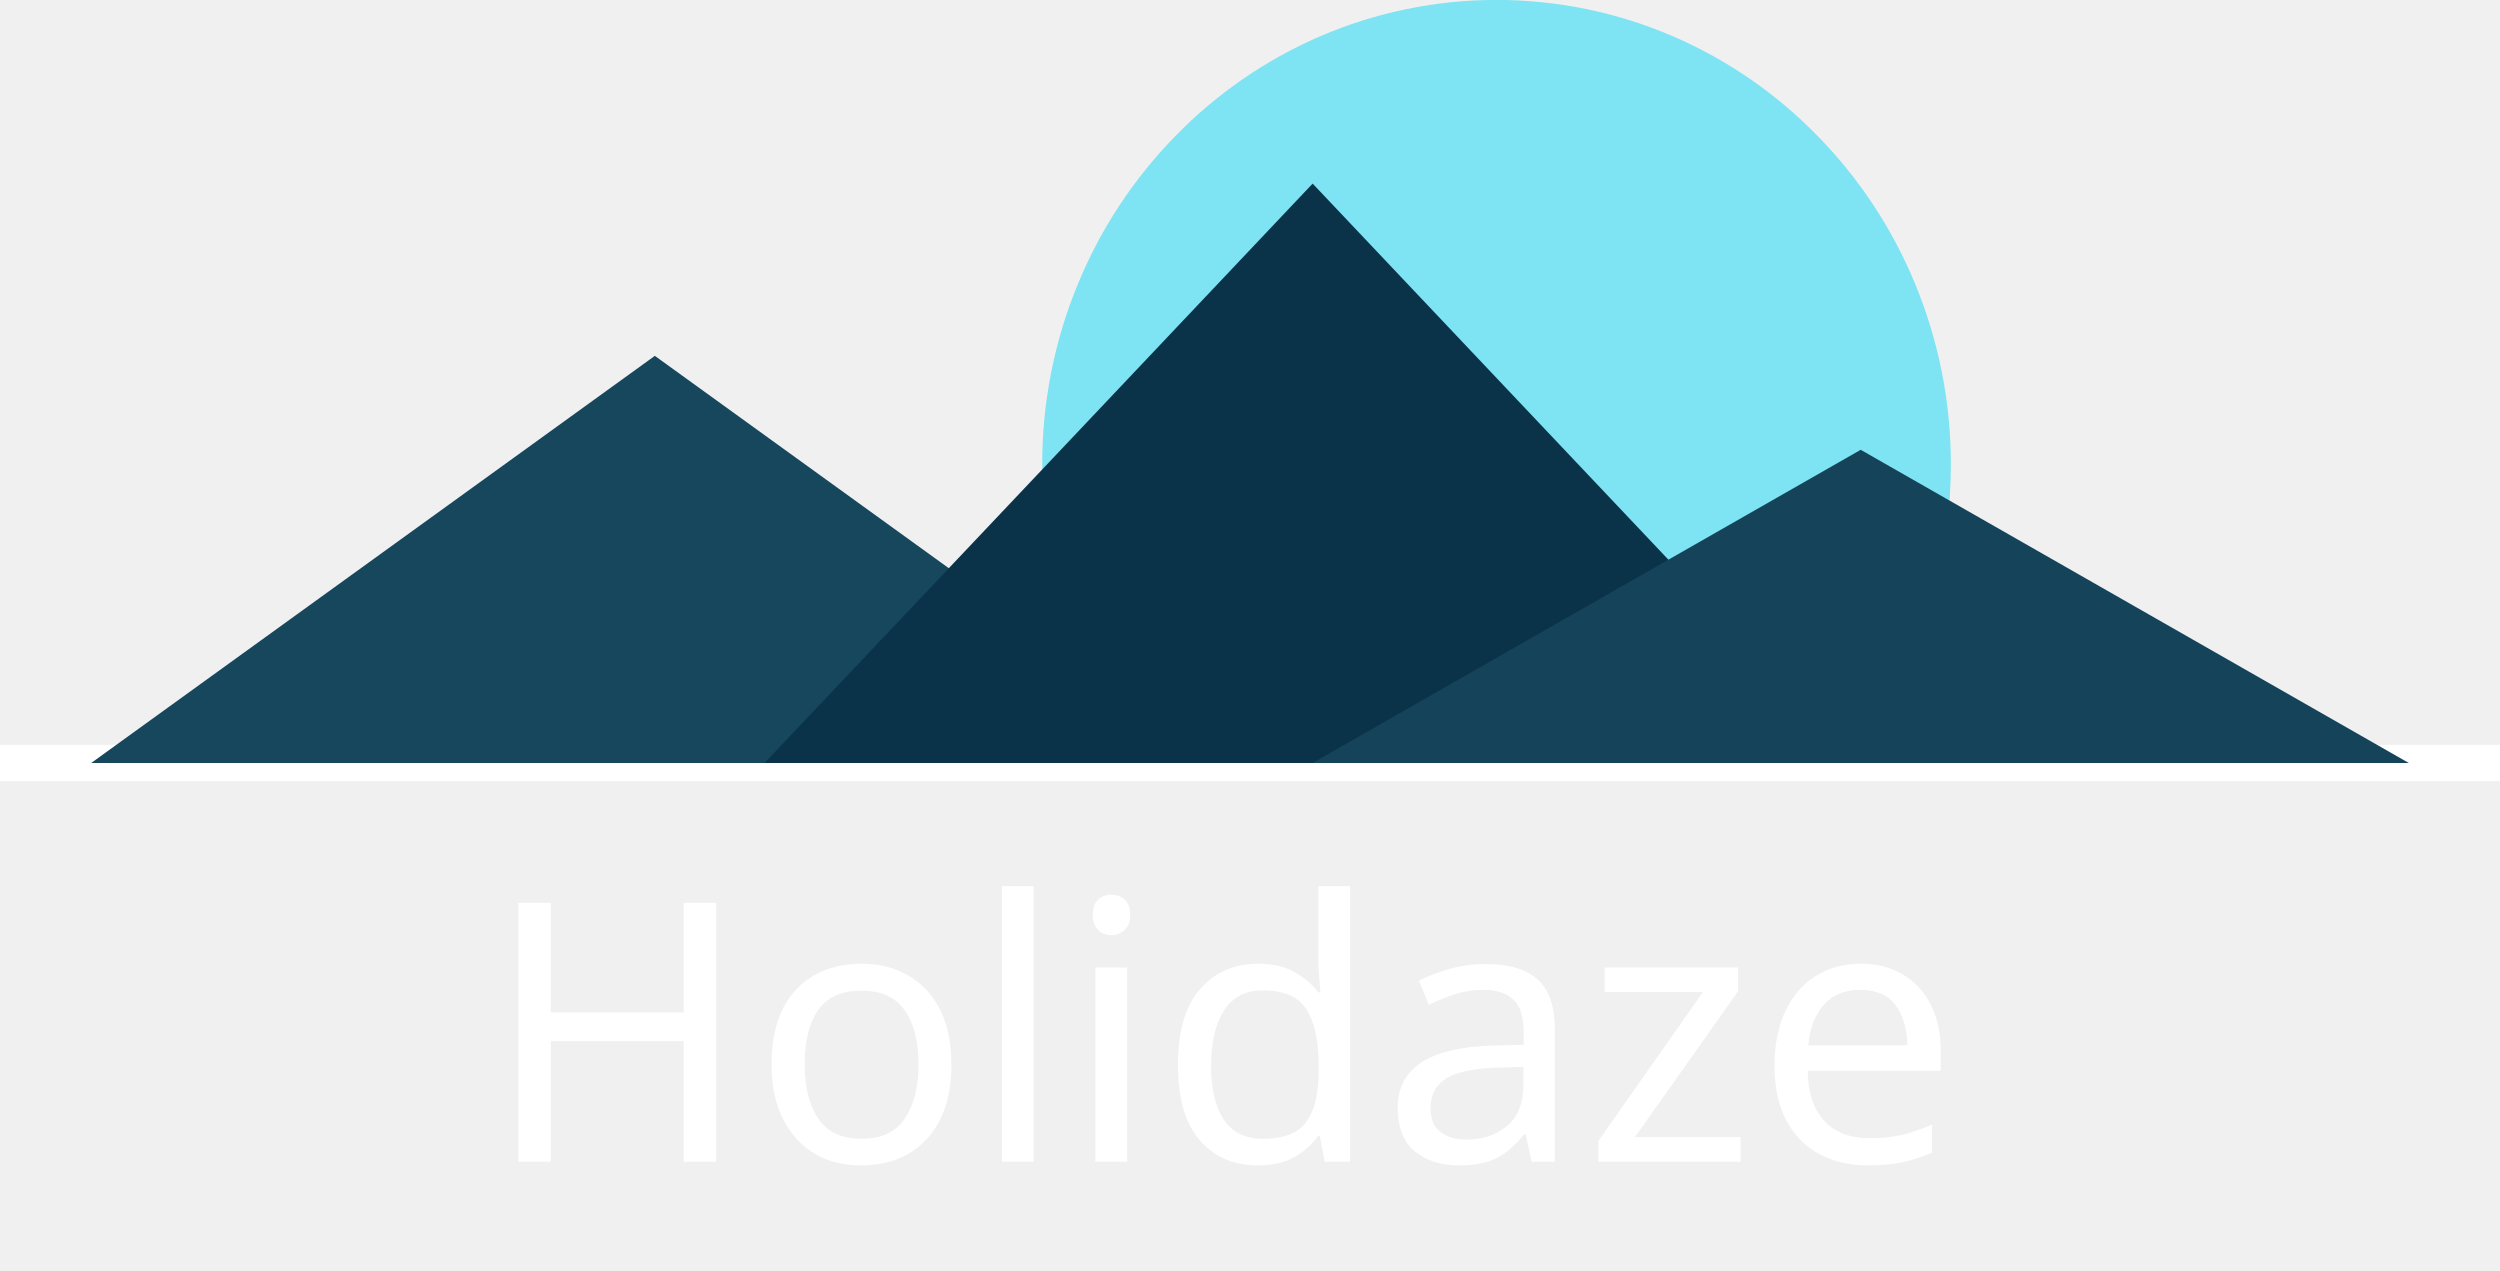
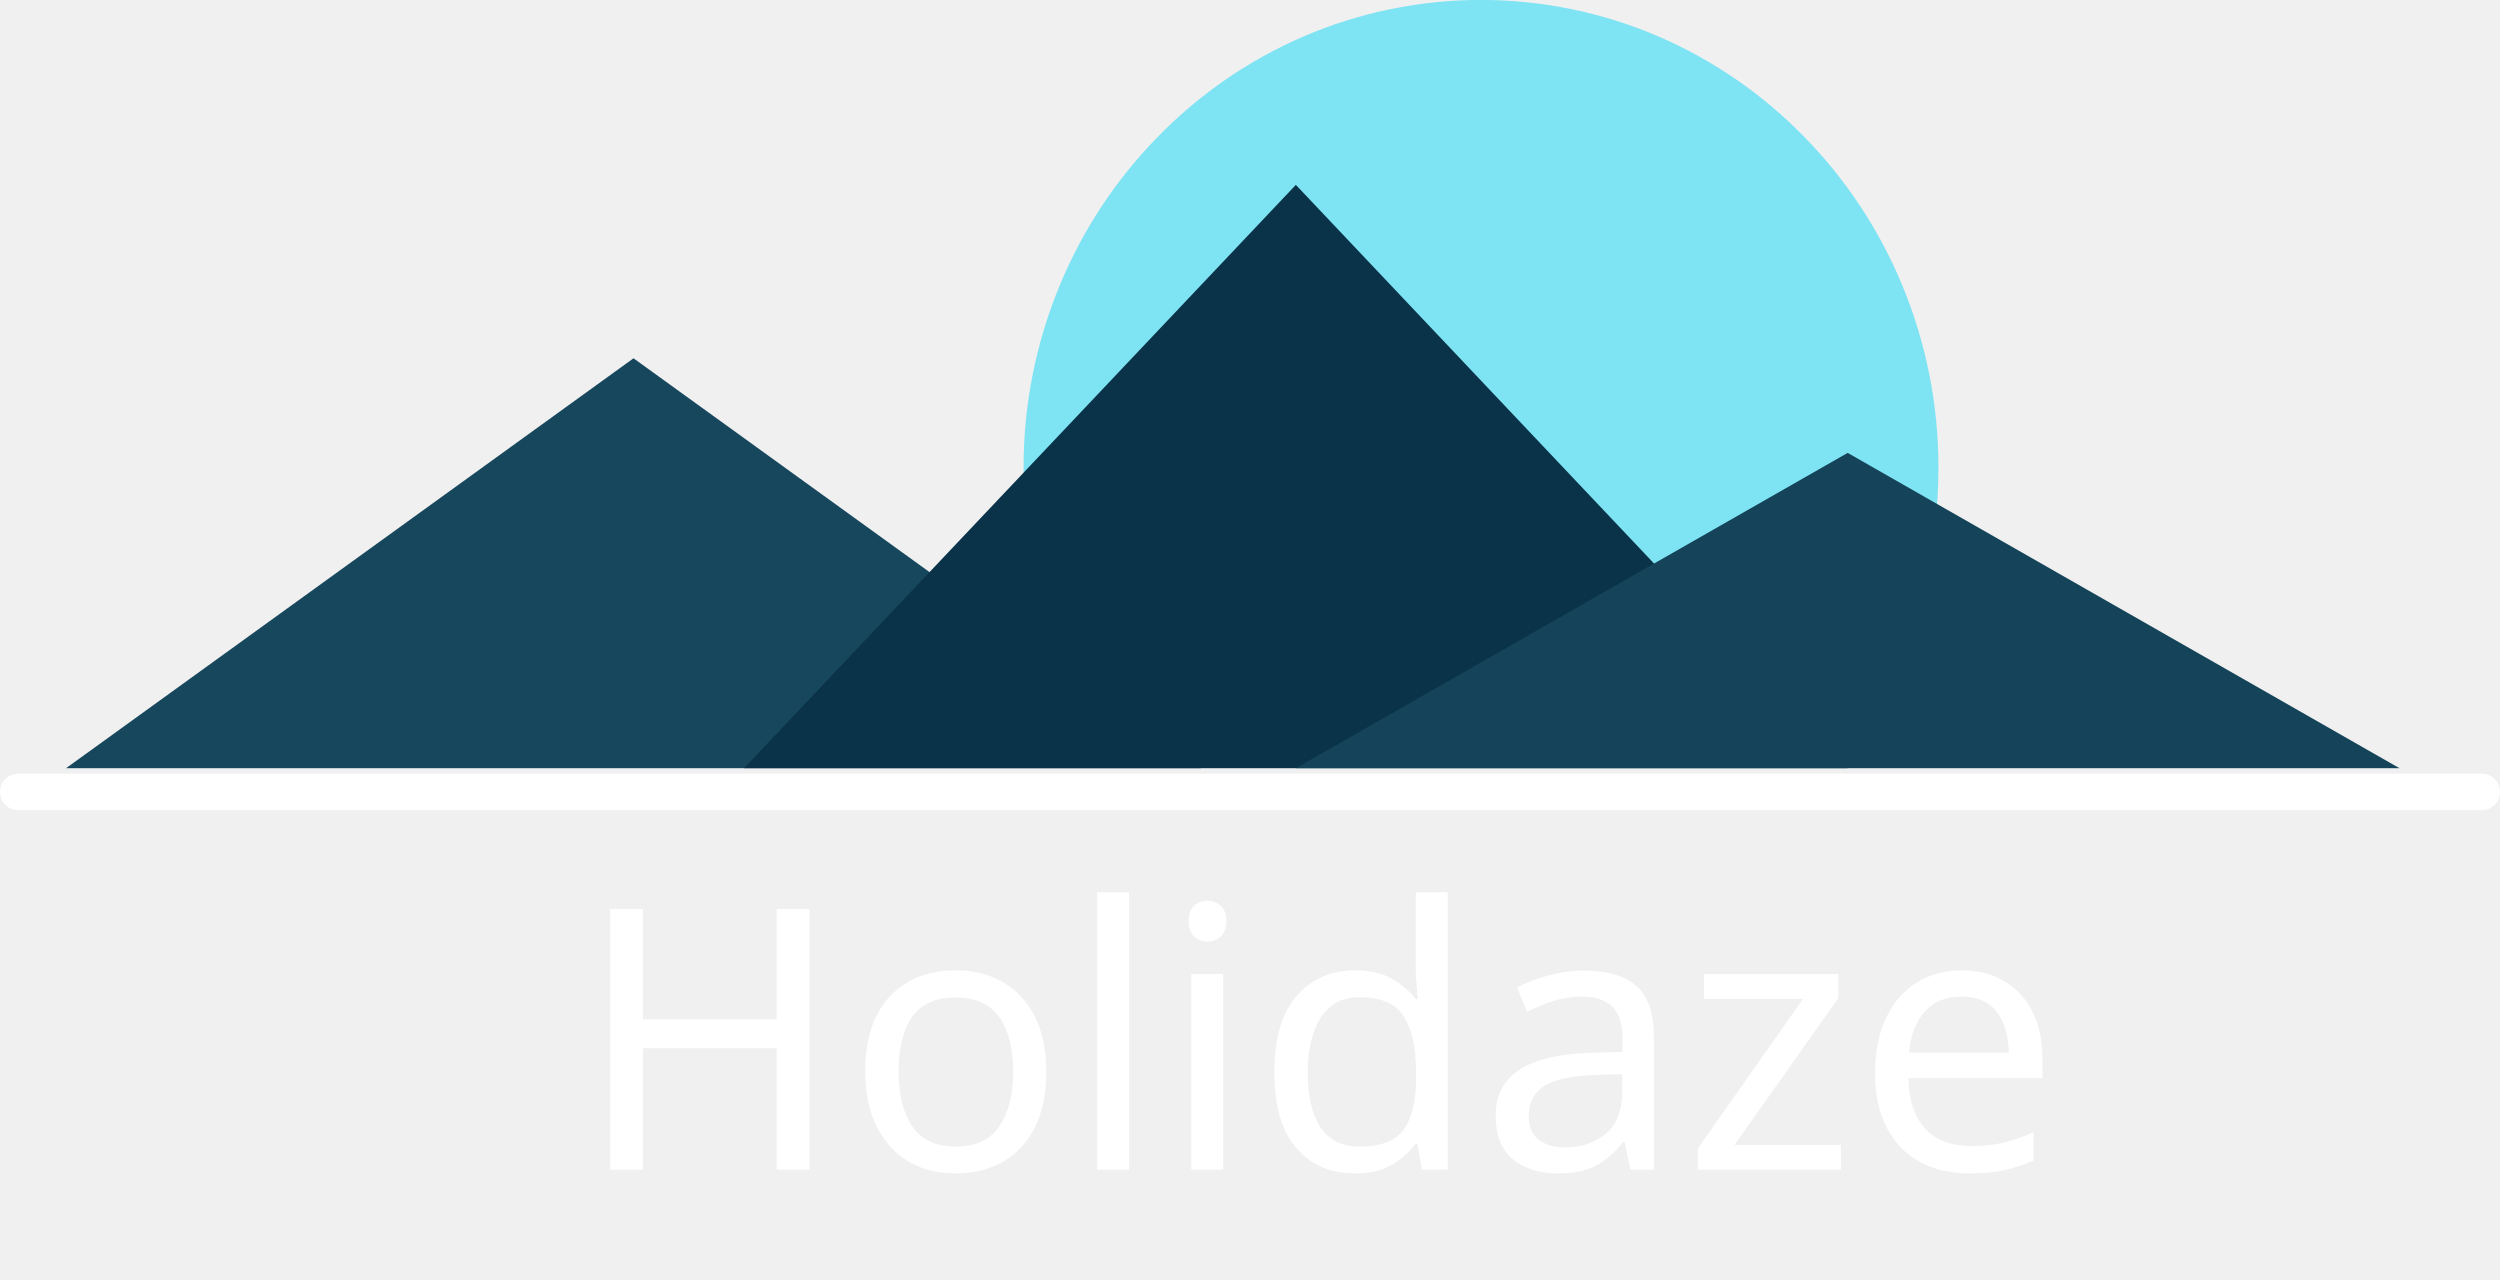
- <svg xmlns="http://www.w3.org/2000/svg" width="137.94" height="70.099" viewBox="0 0 137.94 70.099">
-   <g id="Group_62" data-name="Group 62" transform="translate(-54.926 -23.048)">
-     <g id="Group_63" data-name="Group 63" transform="translate(-4 1)">
-       <text id="Holidaze" transform="translate(85.584 86.147)" fill="#fff" font-size="20" font-family="FinalSix-Thin, FinalSix" font-weight="200">
+ <svg xmlns="http://www.w3.org/2000/svg" width="137" height="70.099" viewBox="0 0 137 70.099">
+   <g id="Group_145" data-name="Group 145" transform="translate(-54.34 -23.048)">
+     <g id="Group_63" data-name="Group 63" transform="translate(-6 1)">
+       <text id="Holidaze" transform="translate(91.84 86.147)" fill="#fff" font-size="20" font-family="FinalSix-Thin, FinalSix" font-weight="200">
        <tspan x="0" y="0">Holidaze</tspan>
      </text>
      <g id="Group_52" data-name="Group 52" transform="translate(63.497 15.067)">
+         <rect id="Rectangle_135" data-name="Rectangle 135" width="137" height="2" rx="1" transform="translate(-3.157 49.379)" fill="#fff" />
        <path id="Subtraction_12" data-name="Subtraction 12" d="M46.711,38.6H3.423A25.839,25.839,0,0,1,.9,32.469,26.269,26.269,0,0,1,0,25.65a26,26,0,0,1,1.97-9.984A25.6,25.6,0,0,1,7.342,7.513a24.959,24.959,0,0,1,7.968-5.5,24.624,24.624,0,0,1,19.514,0,24.96,24.96,0,0,1,7.968,5.5,25.6,25.6,0,0,1,5.372,8.153,26,26,0,0,1,1.97,9.984,26.274,26.274,0,0,1-.9,6.819A25.838,25.838,0,0,1,46.711,38.6Z" transform="translate(52.935 6.98)" fill="#7ee3f2" />
-         <path id="Path_20" data-name="Path 20" d="M3.033,0h137.94" transform="translate(-7.605 49.08)" fill="none" stroke="#fff" stroke-width="2" />
        <path id="Polygon_21" data-name="Polygon 21" d="M31.1,0l31.1,22.465H0Z" transform="translate(0.46 26.615)" fill="#17475d" />
        <path id="Path_21" data-name="Path 21" d="M30.241,0,60.482,31.969H0Z" transform="translate(37.614 17.111)" fill="#0a3349" />
        <path id="Path_22" data-name="Path 22" d="M30.241,0,60.482,17.28H0Z" transform="translate(67.854 31.799)" fill="#15445a" />
      </g>
    </g>
  </g>
</svg>
